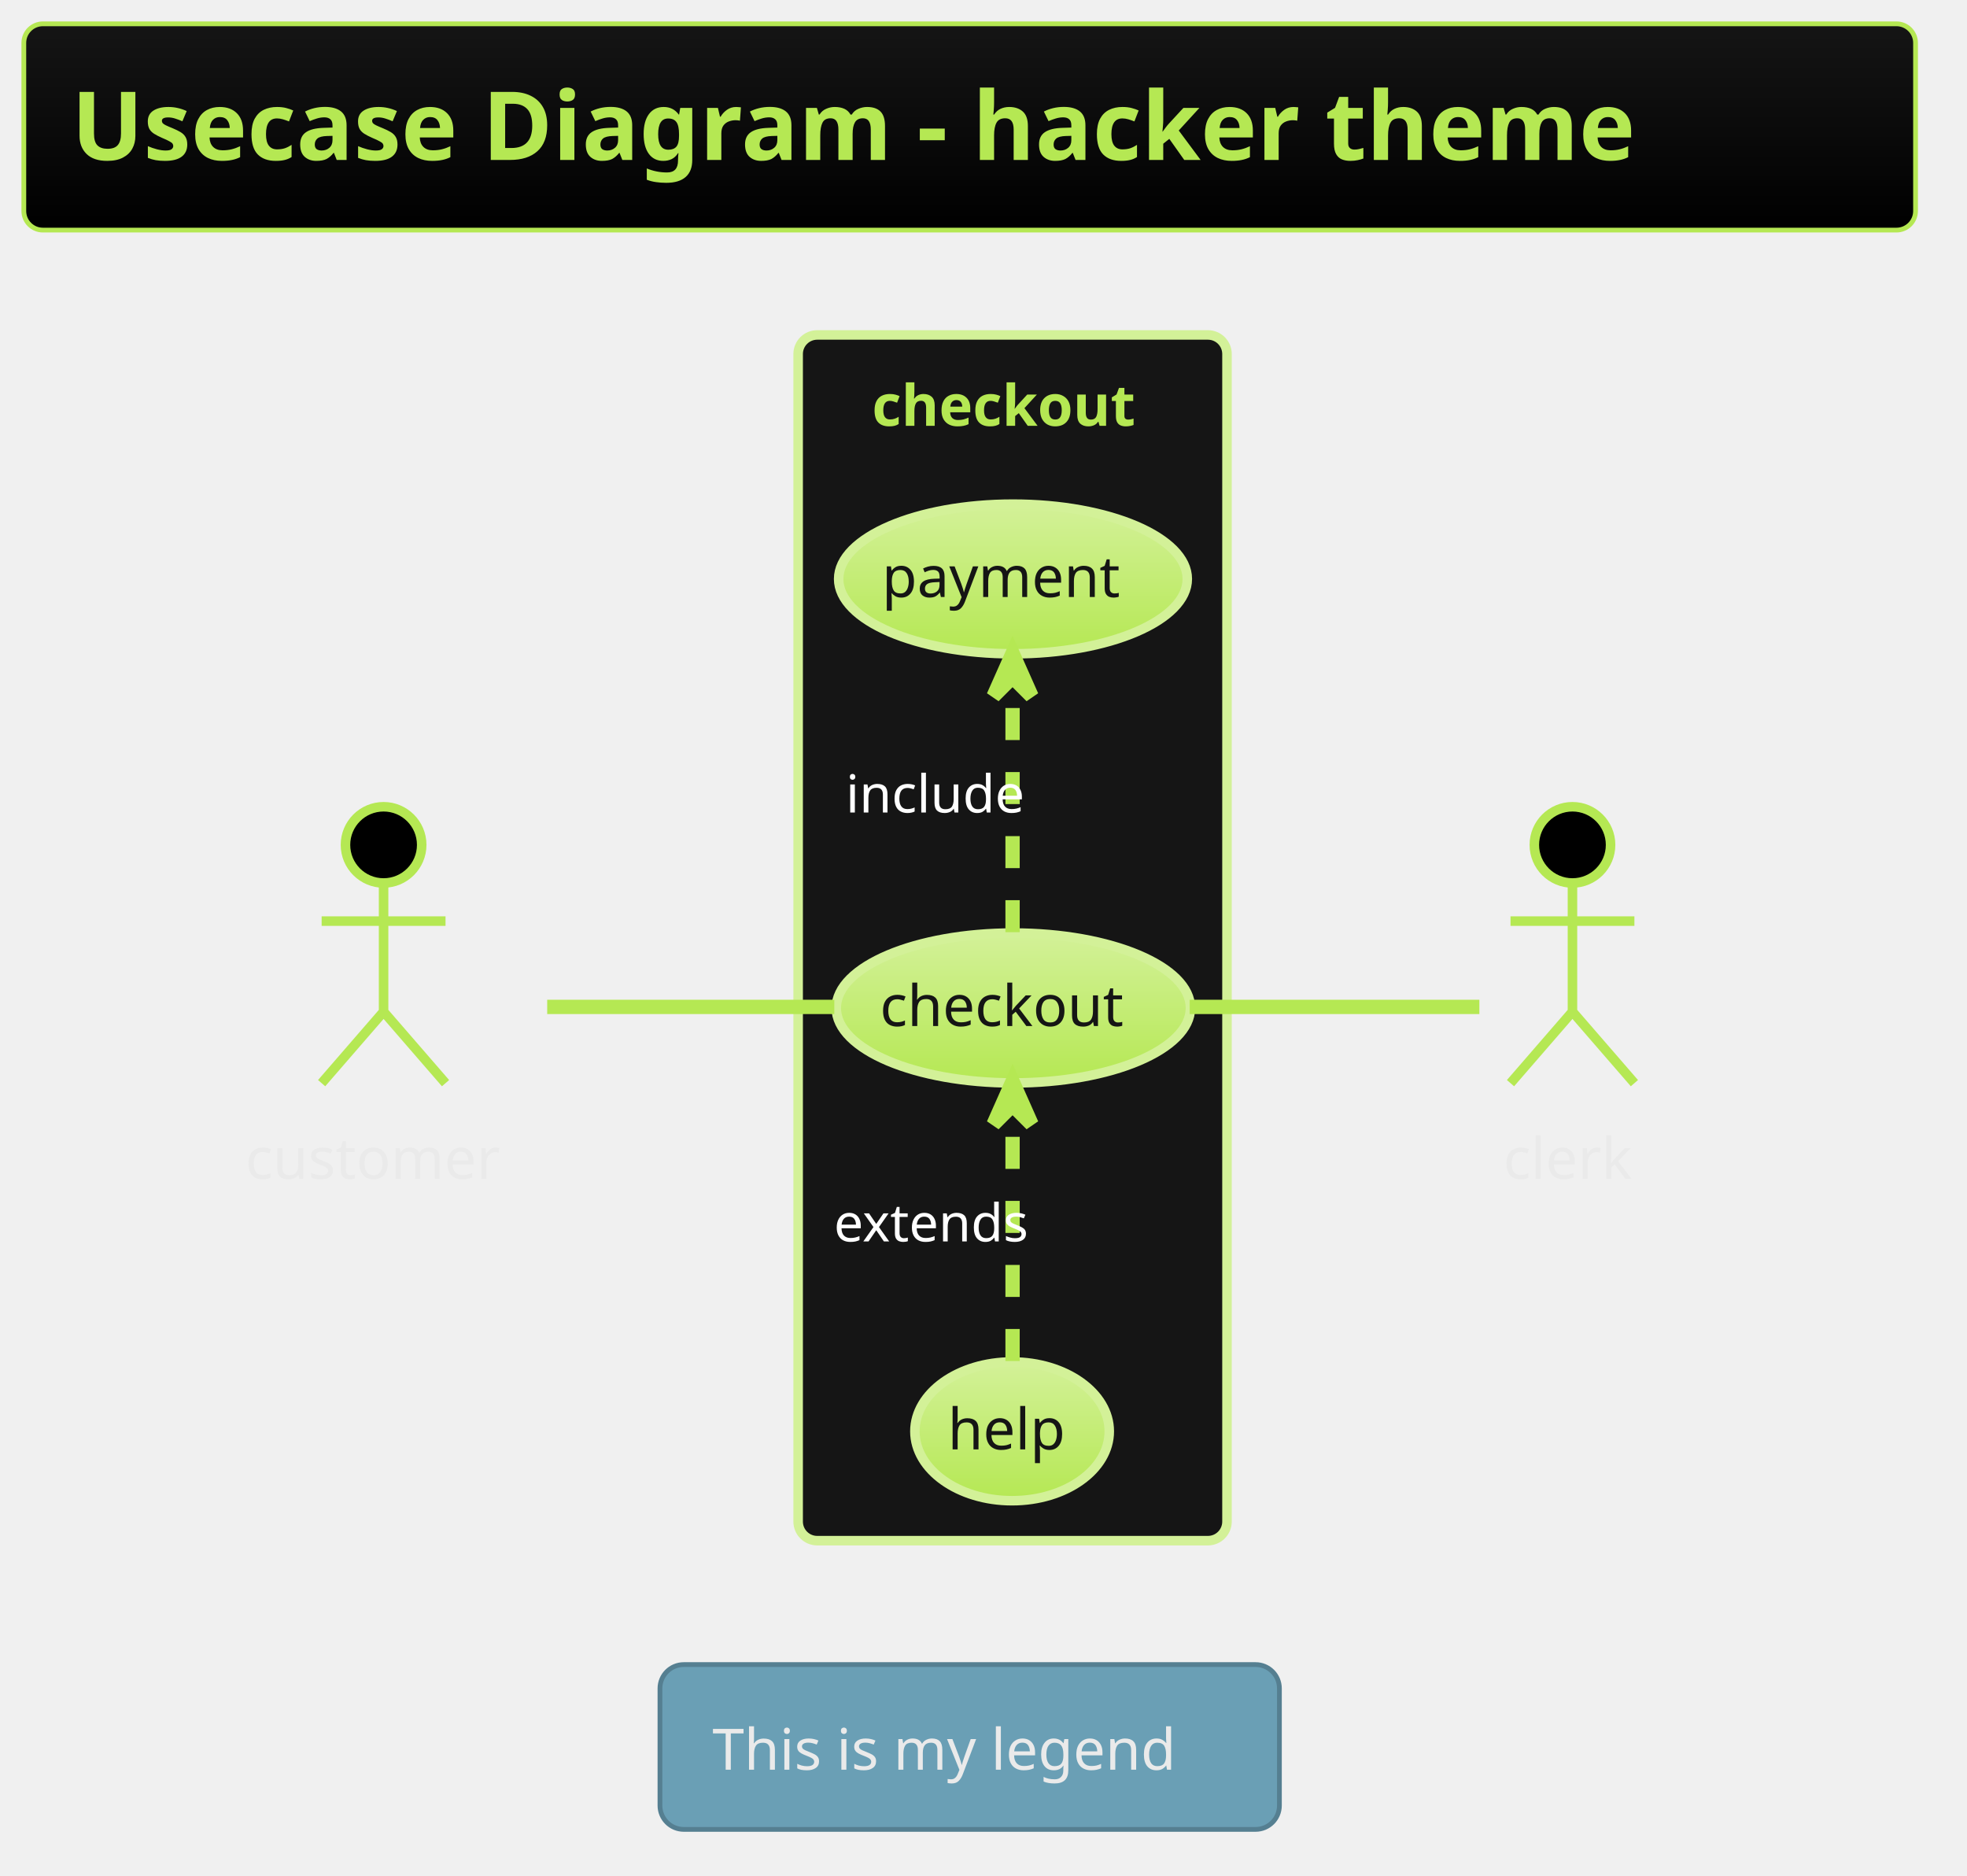
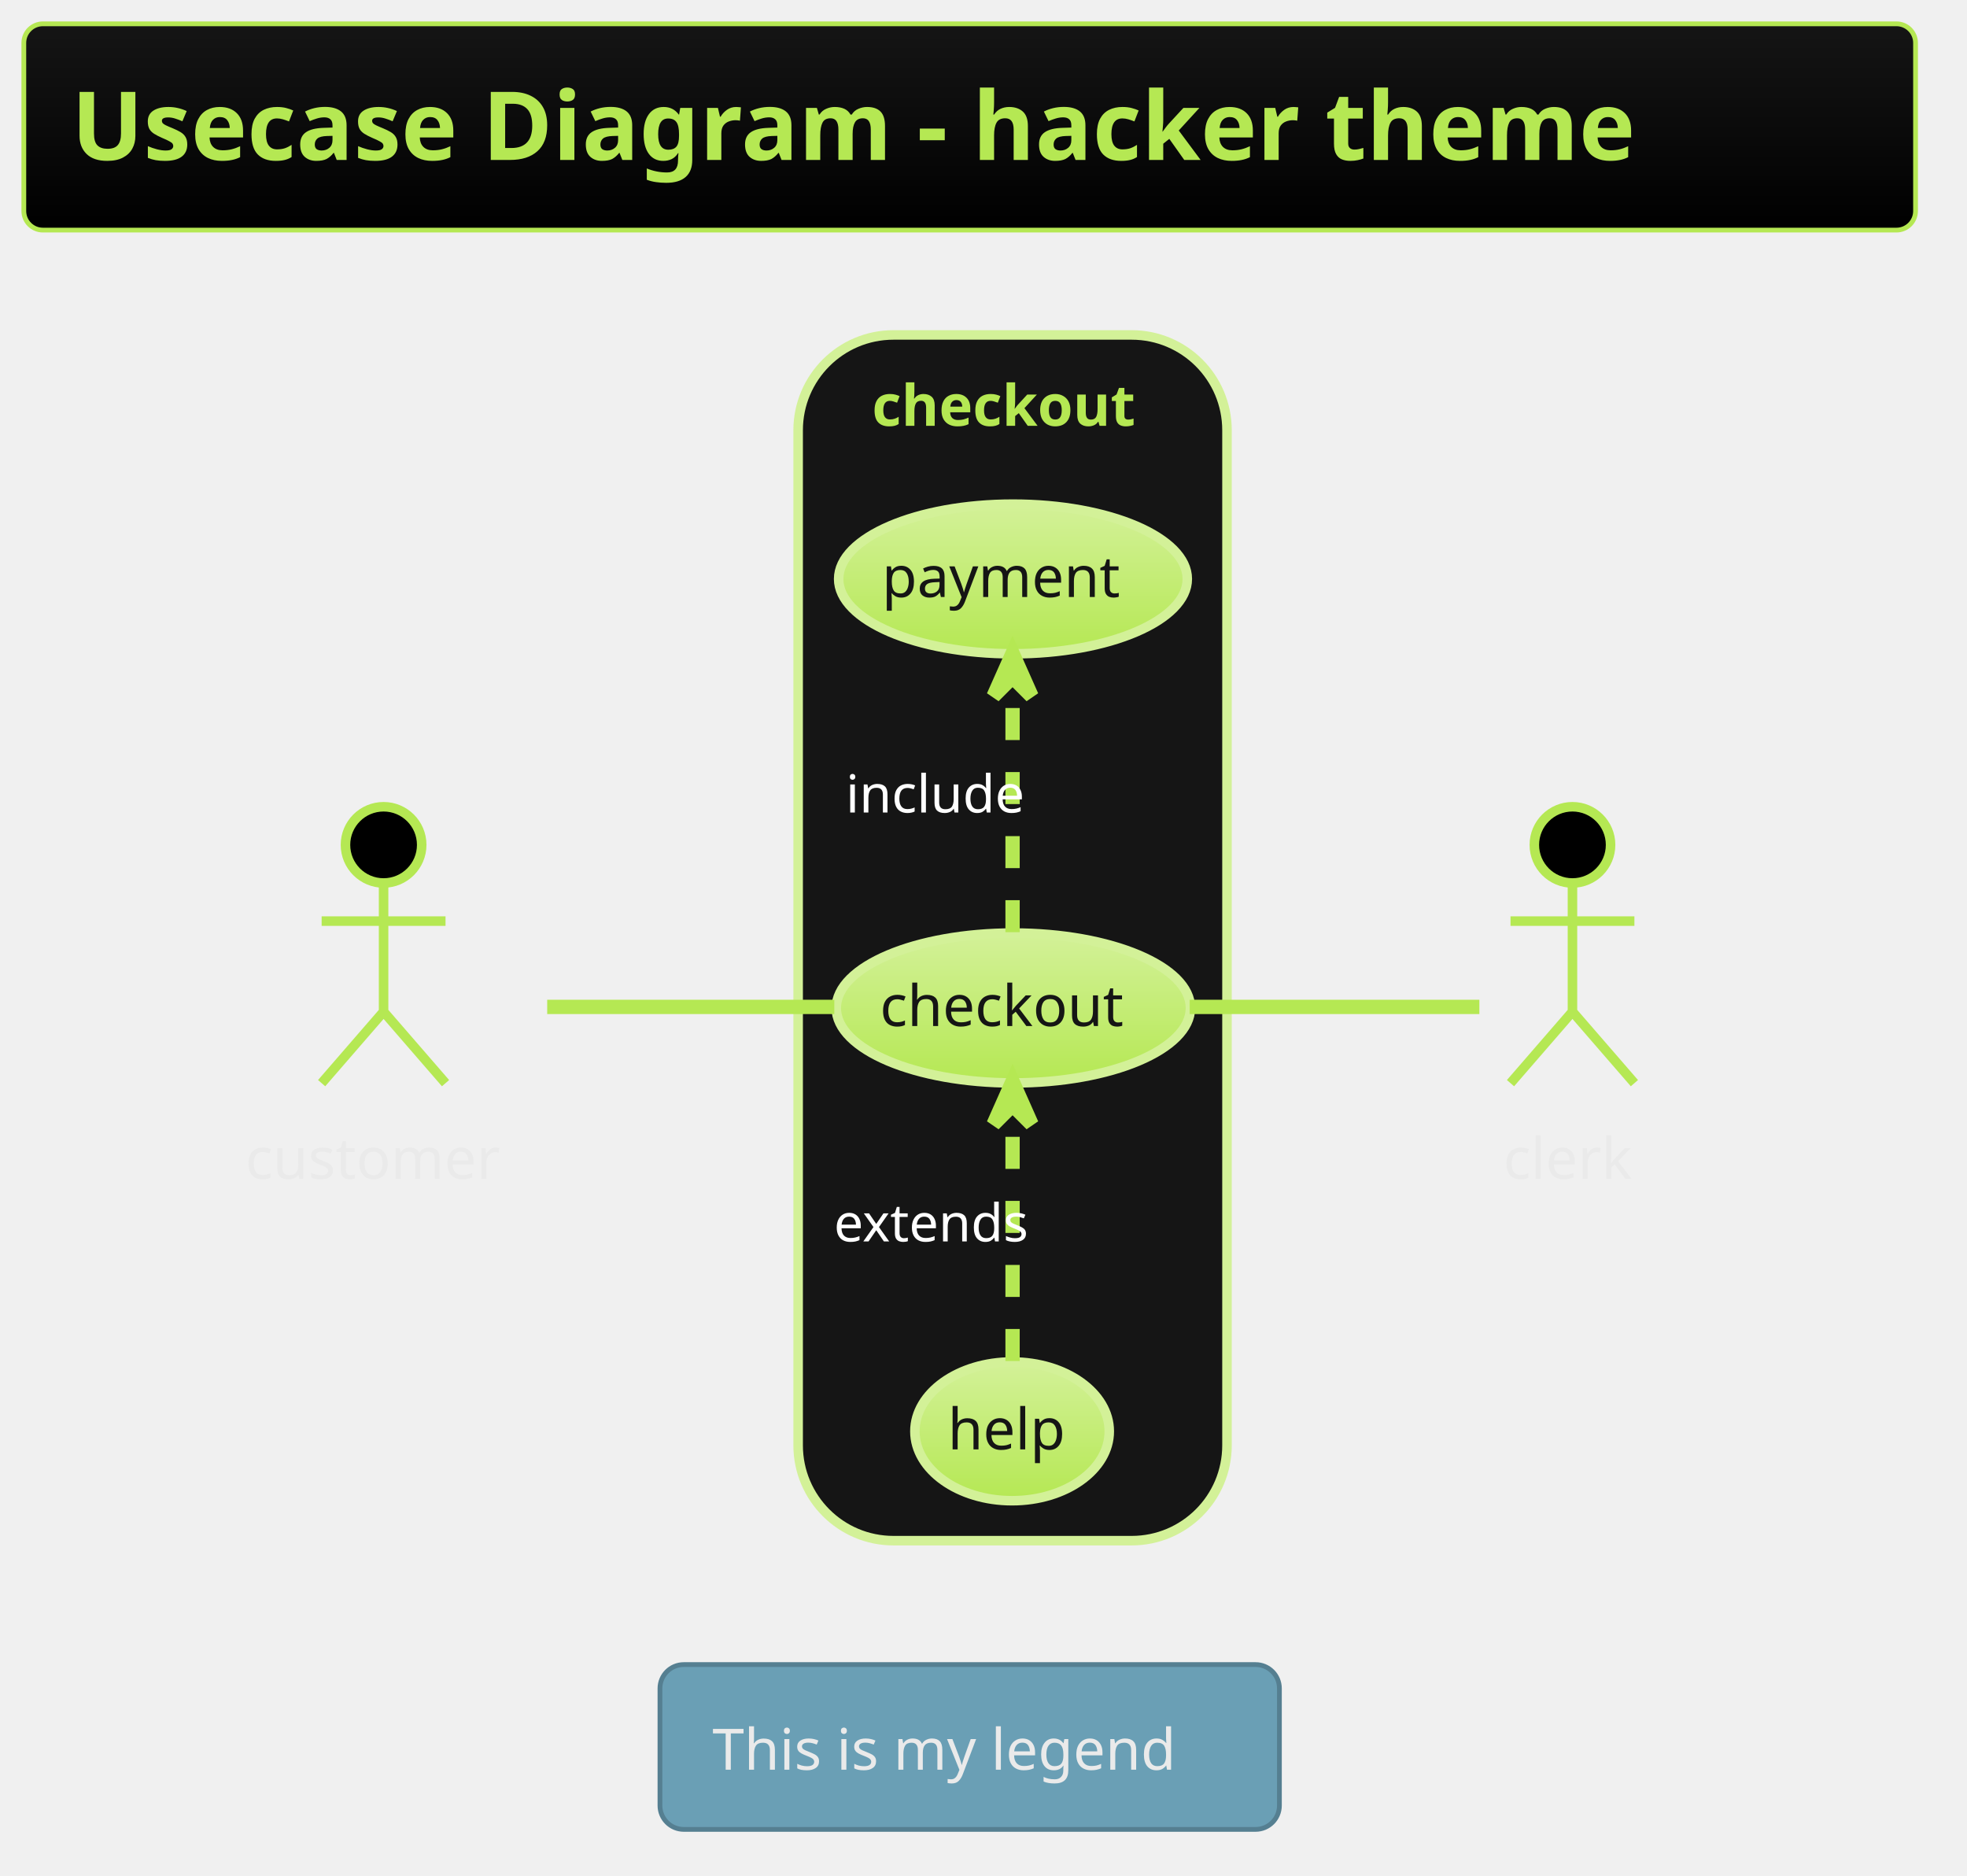
<svg xmlns="http://www.w3.org/2000/svg" contentScriptType="application/ecmascript" contentStyleType="text/css" height="410.417px" preserveAspectRatio="none" style="width:430px;height:410px;background:#000000;" version="1.1" viewBox="0 0 430 410" width="430.208px" zoomAndPan="magnify">
  <defs>
-     <linearGradient id="ga09ataaq8j3w0" x1="50%" x2="50%" y1="0%" y2="100%">
+     <linearGradient id="g13fzp43i1e9fi0" x1="50%" x2="50%" y1="0%" y2="100%">
      <stop offset="0%" stop-color="#151515" />
      <stop offset="100%" stop-color="#000000" />
    </linearGradient>
-     <linearGradient id="ga09ataaq8j3w1" x1="50%" x2="50%" y1="0%" y2="100%">
+     <linearGradient id="g13fzp43i1e9fi1" x1="50%" x2="50%" y1="0%" y2="100%">
      <stop offset="0%" stop-color="#D3F198" />
      <stop offset="100%" stop-color="#B5E853" />
    </linearGradient>
  </defs>
  <g>
-     <rect fill="url(#ga09ataaq8j3w0)" height="45.085" rx="4.167" ry="4.167" style="stroke: #B5E853; stroke-width: 1.042;" width="413.542" x="5.208" y="5.208" />
+     <rect fill="url(#g13fzp43i1e9fi0)" height="45.085" rx="4.167" ry="4.167" style="stroke: #B5E853; stroke-width: 1.042;" width="413.542" x="5.208" y="5.208" />
    <text fill="#B5E853" font-family="&quot;Verdana&quot;" font-size="20.833" font-weight="bold" lengthAdjust="spacingAndGlyphs" textLength="392.708" x="15.625" y="34.963">Usecase Diagram - hacker theme</text>
-     <rect fill="#151515" height="263.542" rx="4.167" ry="4.167" style="stroke: #D3F198; stroke-width: 2.083;" width="93.75" x="174.479" y="73.21" />
+     <rect fill="#151515" height="263.542" rx="20.833" ry="20.833" style="stroke: #D3F198; stroke-width: 2.083;" width="93.75" x="174.479" y="73.21" />
    <text fill="#B5E853" font-family="Verdana" font-size="12.5" font-weight="bold" lengthAdjust="spacingAndGlyphs" textLength="61.458" x="190.625" y="93.068">checkout</text>
-     <ellipse cx="221.526" cy="220.32" fill="url(#ga09ataaq8j3w1)" rx="38.714" ry="16.381" style="stroke: #D3F198; stroke-width: 2.083;" />
+     <ellipse cx="221.526" cy="220.32" fill="url(#g13fzp43i1e9fi1)" rx="38.714" ry="16.381" style="stroke: #D3F198; stroke-width: 2.083;" />
    <text fill="#151515" font-family="Verdana" font-size="12.5" lengthAdjust="spacingAndGlyphs" textLength="58.333" x="192.359" y="224.27">checkout</text>
-     <ellipse cx="221.443" cy="126.546" fill="url(#ga09ataaq8j3w1)" rx="38.11" ry="16.357" style="stroke: #D3F198; stroke-width: 2.083;" />
+     <ellipse cx="221.443" cy="126.546" fill="url(#g13fzp43i1e9fi1)" rx="38.11" ry="16.357" style="stroke: #D3F198; stroke-width: 2.083;" />
    <text fill="#151515" font-family="Verdana" font-size="12.5" lengthAdjust="spacingAndGlyphs" textLength="57.292" x="192.797" y="130.495">payment</text>
-     <ellipse cx="221.248" cy="312.855" fill="url(#ga09ataaq8j3w1)" rx="21.248" ry="15.167" style="stroke: #D3F198; stroke-width: 2.083;" />
+     <ellipse cx="221.248" cy="312.855" fill="url(#g13fzp43i1e9fi1)" rx="21.248" ry="15.167" style="stroke: #D3F198; stroke-width: 2.083;" />
    <text fill="#151515" font-family="Verdana" font-size="12.5" lengthAdjust="spacingAndGlyphs" textLength="28.125" x="207.186" y="316.805">help</text>
    <ellipse cx="83.854" cy="184.668" fill="#000000" rx="8.333" ry="8.333" style="stroke: #B5E853; stroke-width: 2.083;" />
    <path d="M83.854,193.001 L83.854,221.126 M70.312,201.335 L97.396,201.335 M83.854,221.126 L70.312,236.751 M83.854,221.126 L97.396,236.751 " fill="none" style="stroke: #B5E853; stroke-width: 2.083;" />
    <text fill="#EAEAEA" font-family="Verdana" font-size="12.5" lengthAdjust="spacingAndGlyphs" textLength="60.417" x="53.646" y="257.652">customer</text>
    <ellipse cx="343.75" cy="184.668" fill="#000000" rx="8.333" ry="8.333" style="stroke: #B5E853; stroke-width: 2.083;" />
    <path d="M343.75,193.001 L343.75,221.126 M330.208,201.335 L357.292,201.335 M343.75,221.126 L330.208,236.751 M343.75,221.126 L357.292,236.751 " fill="none" style="stroke: #B5E853; stroke-width: 2.083;" />
    <text fill="#EAEAEA" font-family="Verdana" font-size="12.5" lengthAdjust="spacingAndGlyphs" textLength="30.208" x="328.646" y="257.652">clerk</text>
    <path d="M119.622,220.085 C138.878,220.085 162.659,220.085 182.385,220.085 " fill="none" id="customer-checkout" style="stroke: #B5E853; stroke-width: 3.125;" />
    <path d="M221.354,203.755 C221.354,188.389 221.354,165.268 221.354,148.293 " fill="none" id="checkout-&gt;payment" style="stroke: #B5E853; stroke-width: 3.125; stroke-dasharray: 7.0,7.0;" />
    <polygon fill="#B5E853" points="221.354,142.792,217.188,152.167,221.354,148,225.521,152.167,221.354,142.792" style="stroke: #B5E853; stroke-width: 3.125;" />
    <text fill="#FFFFFF" font-family="&quot;Verdana&quot;" font-size="11.458" lengthAdjust="spacingAndGlyphs" textLength="41.667" x="184.896" y="177.595">include</text>
    <path d="M221.354,297.484 C221.354,282.329 221.354,258.979 221.354,241.888 " fill="none" id="help-&gt;checkout" style="stroke: #B5E853; stroke-width: 3.125; stroke-dasharray: 7.0,7.0;" />
    <polygon fill="#B5E853" points="221.354,236.353,217.188,245.728,221.354,241.561,225.521,245.728,221.354,236.353" style="stroke: #B5E853; stroke-width: 3.125;" />
    <text fill="#FFFFFF" font-family="&quot;Verdana&quot;" font-size="11.458" lengthAdjust="spacingAndGlyphs" textLength="46.875" x="182.292" y="271.346">extends</text>
    <path d="M260.081,220.085 C281.092,220.085 306.206,220.085 323.401,220.085 " fill="none" id="checkout-clerk" style="stroke: #B5E853; stroke-width: 3.125;" />
    <rect fill="#6A9FB5" height="36.025" rx="5.208" ry="5.208" style="stroke: #557F91; stroke-width: 1.042;" width="135.417" x="144.271" y="363.835" />
    <text fill="#EAEAEA" font-family="Verdana" font-size="12.5" lengthAdjust="spacingAndGlyphs" textLength="112.5" x="155.729" y="386.818">This is my legend</text>
  </g>
</svg>
